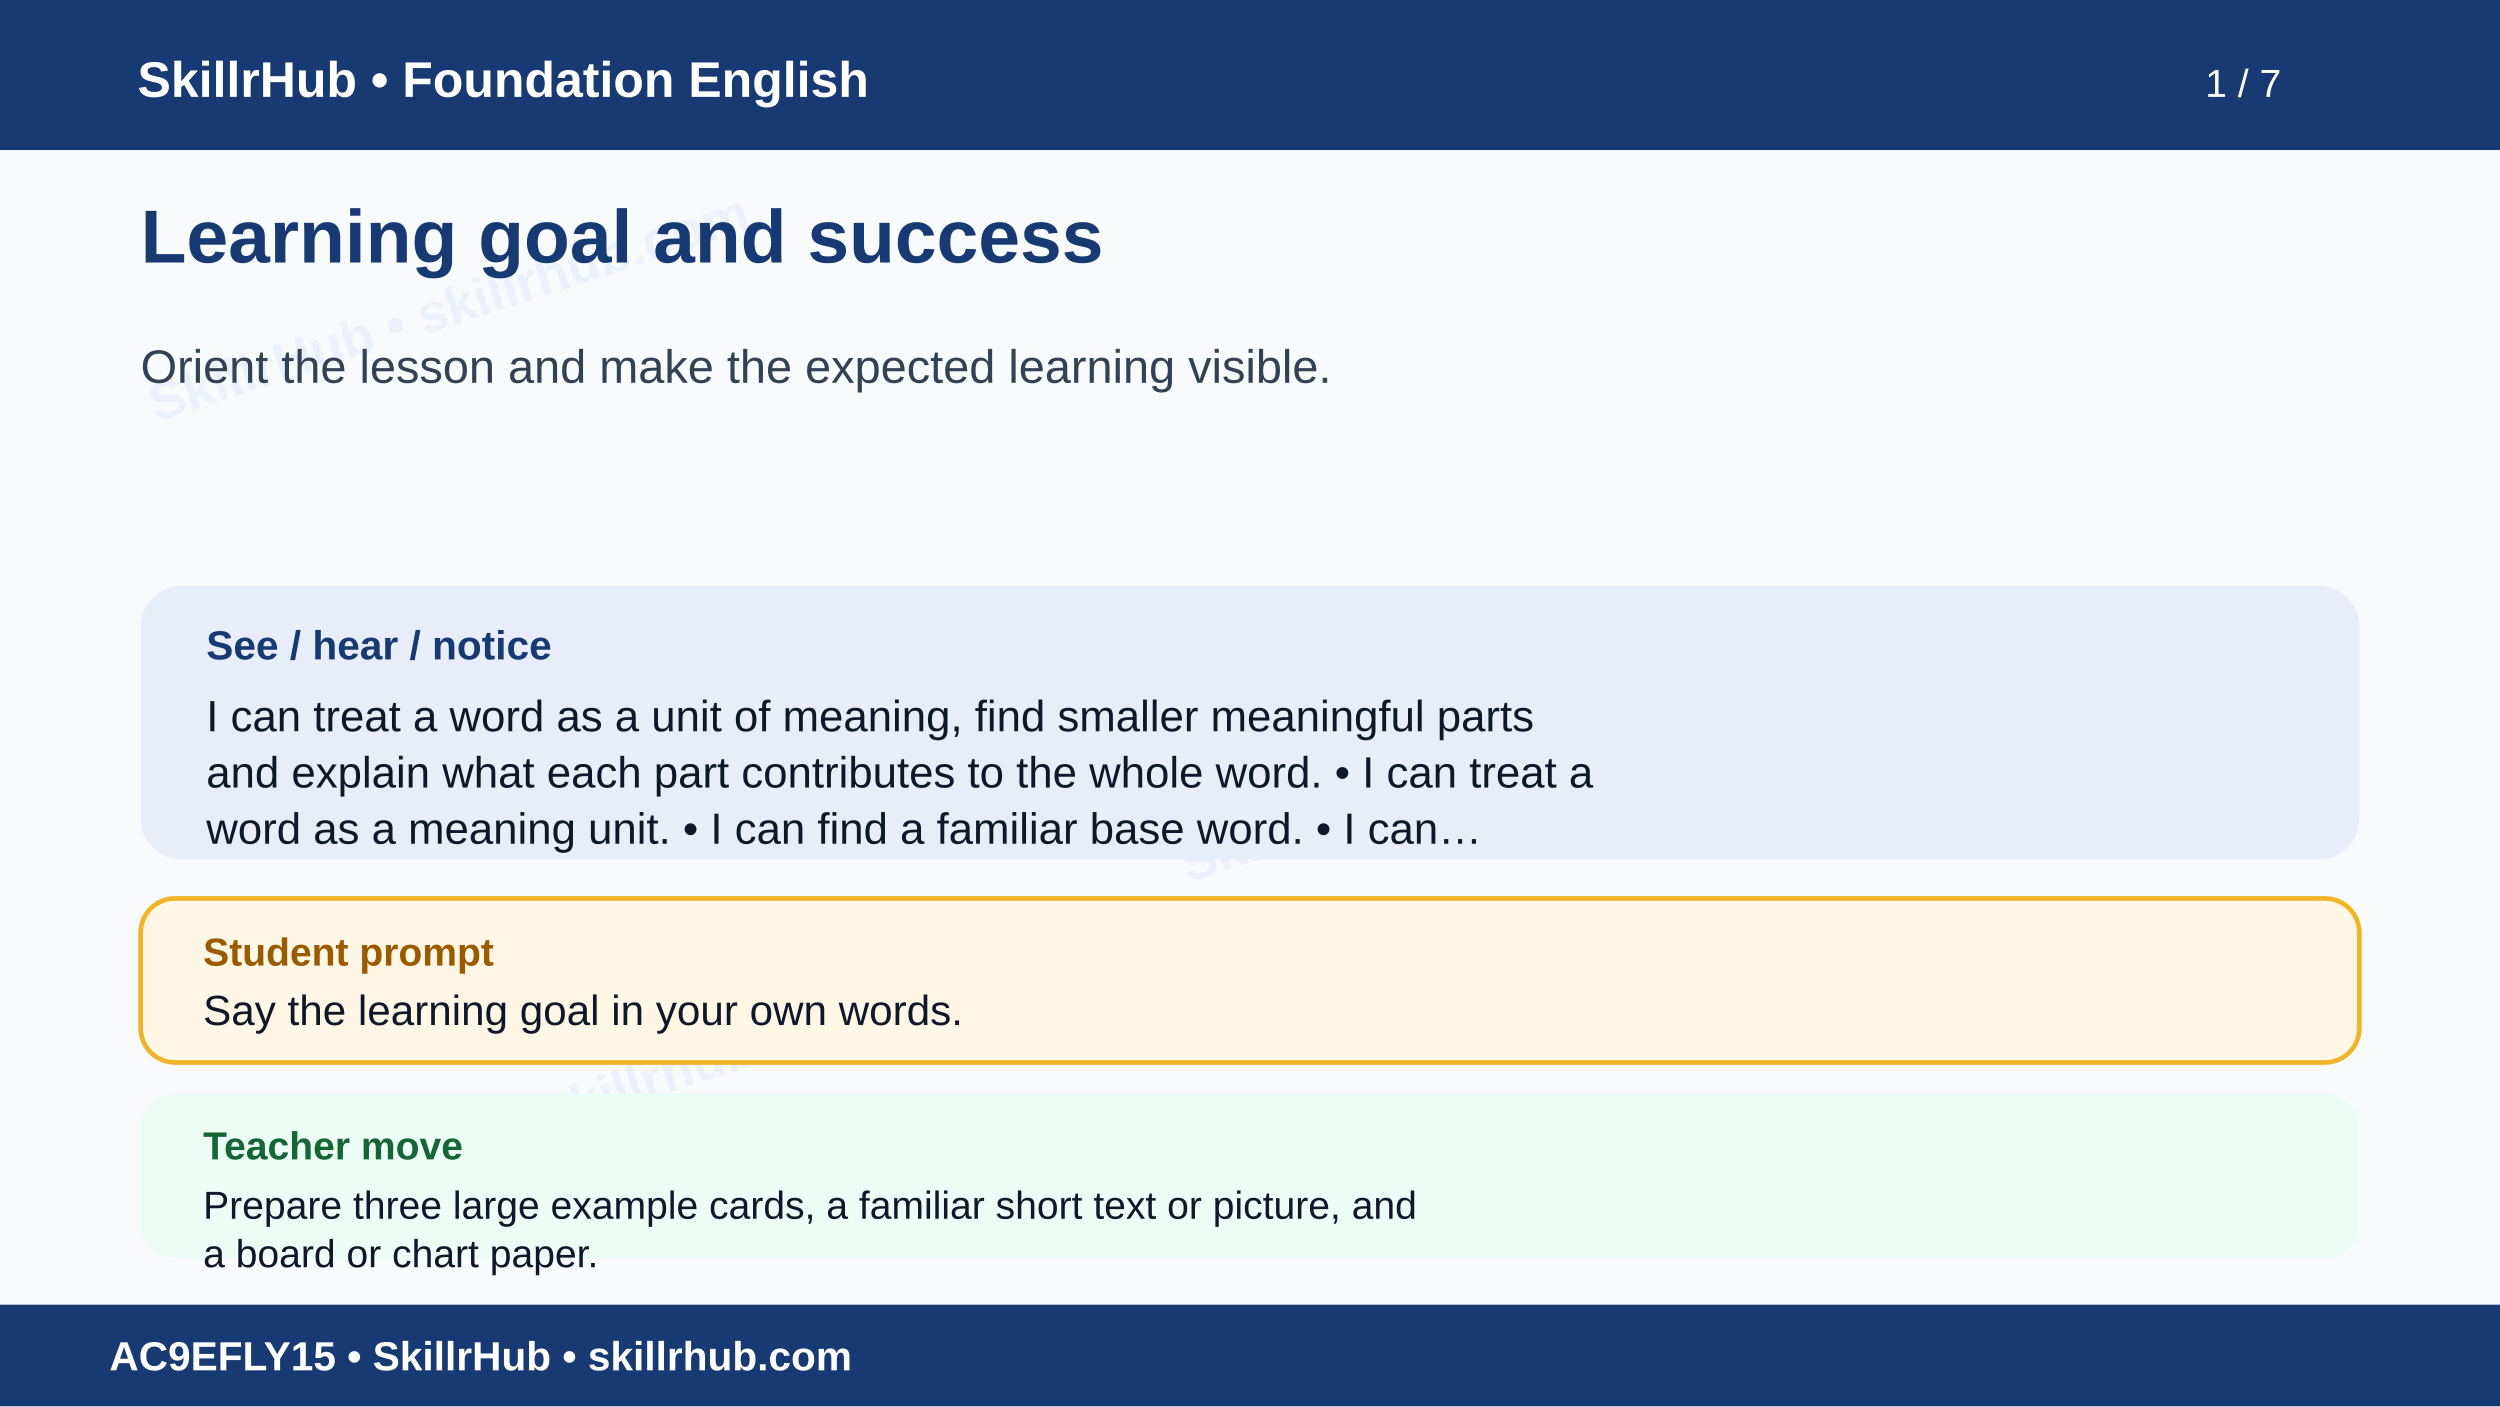
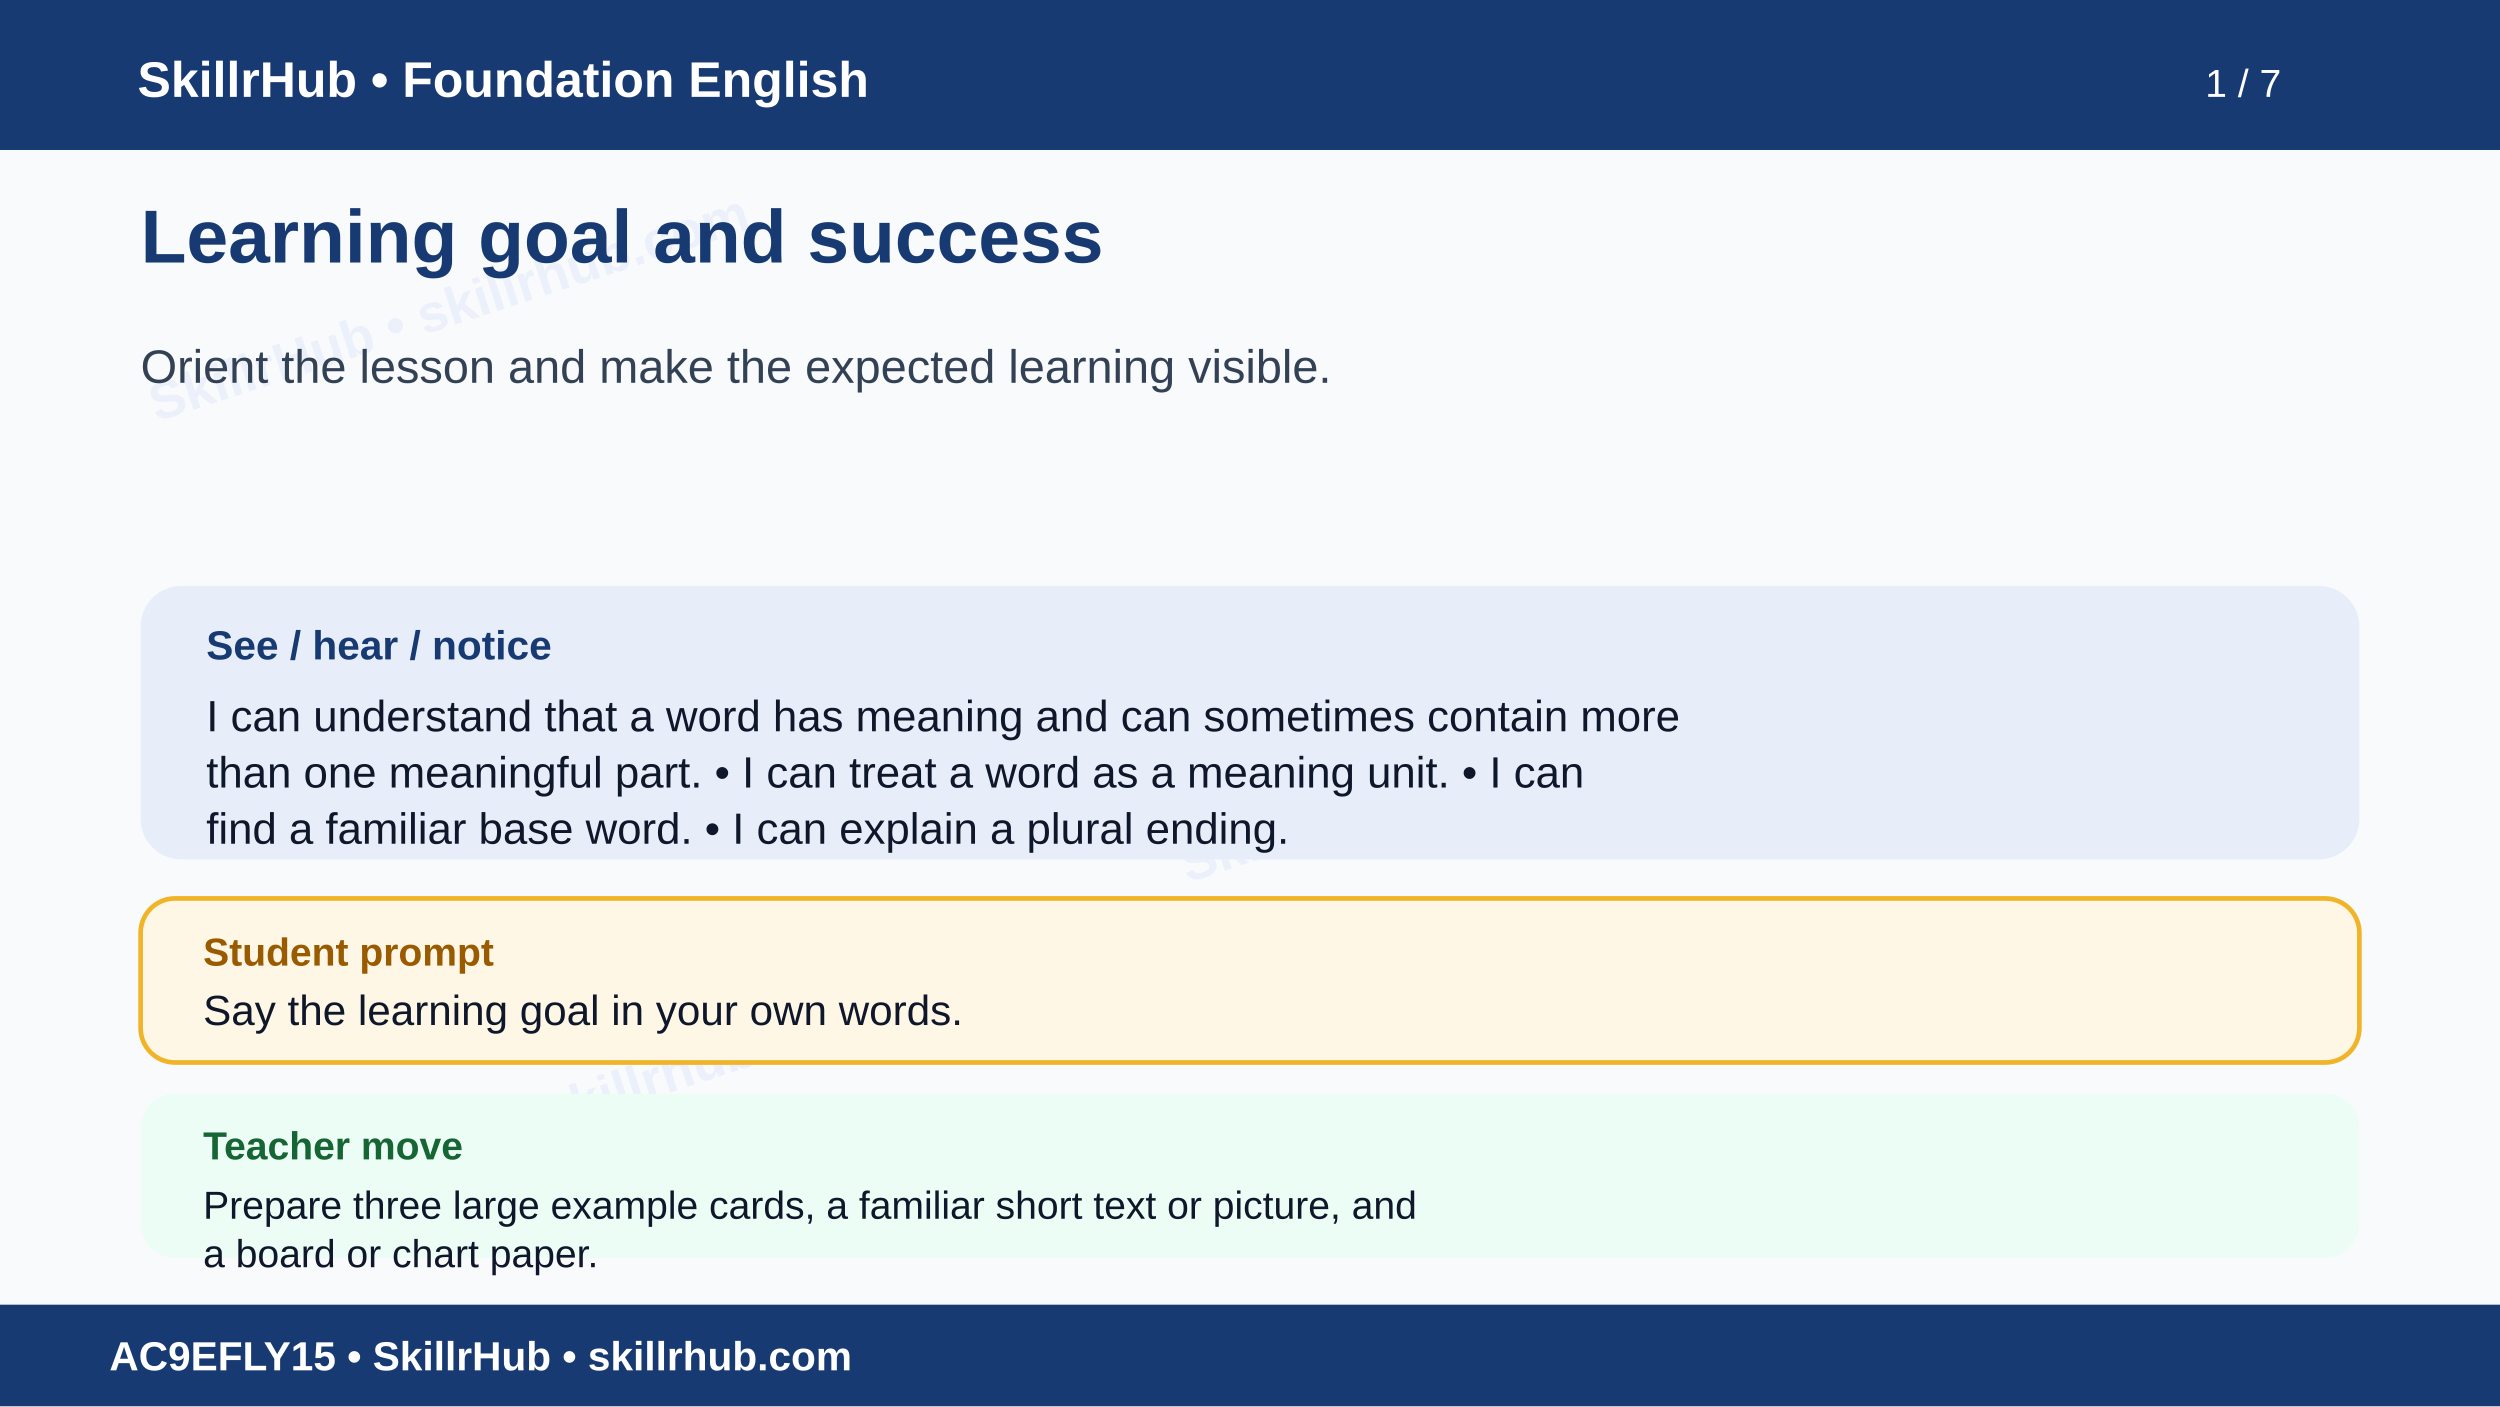
<svg xmlns="http://www.w3.org/2000/svg" width="1600" height="900" viewBox="0 0 1600 900" role="img" aria-labelledby="t d">
  <rect width="1600" height="900" fill="#f8fafc" />
  <g opacity=".055" fill="#1d4ed8" font-family="Arial" font-size="34" font-weight="700">
    <text x="100" y="270" transform="rotate(-18 100 270)">SkillrHub • skillrhub.com</text>
    <text x="760" y="565" transform="rotate(-18 760 565)">SkillrHub • skillrhub.com</text>
    <text x="180" y="780" transform="rotate(-18 180 780)">SkillrHub • skillrhub.com</text>
  </g>
  <rect width="1600" height="96" fill="#173a72" />
  <text x="88" y="62" fill="#fff" font-family="Arial" font-size="32" font-weight="700">SkillrHub • Foundation English</text>
  <text x="1460" y="62" text-anchor="end" fill="#fff" font-family="Arial" font-size="25">1 / 7</text>
  <text x="90" y="168" fill="#173a72" font-family="Arial,Helvetica,sans-serif" font-size="48" font-weight="700">Learning goal and success</text>
  <text x="90" y="245" fill="#334155" font-family="Arial,Helvetica,sans-serif" font-size="30" font-weight="400">Orient the lesson and make the expected learning visible.</text>
  <rect x="90" y="375" width="1420" height="175" rx="26" fill="#e8eef9" />
  <text x="132" y="422" fill="#173a72" font-family="Arial" font-size="26" font-weight="700">See / hear / notice</text>
-   <text x="132" y="468" fill="#0f172a" font-family="Arial,Helvetica,sans-serif" font-size="28" font-weight="400">I can treat a word as a unit of meaning, find smaller meaningful parts</text>
-   <text x="132" y="504" fill="#0f172a" font-family="Arial,Helvetica,sans-serif" font-size="28" font-weight="400">and explain what each part contributes to the whole word. • I can treat a</text>
-   <text x="132" y="540" fill="#0f172a" font-family="Arial,Helvetica,sans-serif" font-size="28" font-weight="400">word as a meaning unit. • I can find a familiar base word. • I can…</text>
+   <text x="132" y="468" fill="#0f172a" font-family="Arial,Helvetica,sans-serif" font-size="28" font-weight="400">I can understand that a word has meaning and can sometimes contain more</text>
+   <text x="132" y="504" fill="#0f172a" font-family="Arial,Helvetica,sans-serif" font-size="28" font-weight="400">than one meaningful part. • I can treat a word as a meaning unit. • I can</text>
+   <text x="132" y="540" fill="#0f172a" font-family="Arial,Helvetica,sans-serif" font-size="28" font-weight="400">find a familiar base word. • I can explain a plural ending.</text>
  <rect x="90" y="575" width="1420" height="105" rx="22" fill="#fff7e6" stroke="#f0b429" stroke-width="3" />
  <text x="130" y="618" fill="#9a5b00" font-family="Arial" font-size="25" font-weight="700">Student prompt</text>
  <text x="130" y="656" fill="#0f172a" font-family="Arial,Helvetica,sans-serif" font-size="27" font-weight="400">Say the learning goal in your own words.</text>
  <rect x="90" y="700" width="1420" height="105" rx="22" fill="#ecfdf5" />
  <text x="130" y="742" fill="#166534" font-family="Arial" font-size="25" font-weight="700">Teacher move</text>
  <text x="130" y="780" fill="#0f172a" font-family="Arial,Helvetica,sans-serif" font-size="25" font-weight="400">Prepare three large example cards, a familiar short text or picture, and</text>
  <text x="130" y="811" fill="#0f172a" font-family="Arial,Helvetica,sans-serif" font-size="25" font-weight="400">a board or chart paper.</text>
  <rect y="835" width="1600" height="65" fill="#173a72" />
  <text x="70" y="877" fill="#fff" font-family="Arial" font-size="26" font-weight="700">AC9EFLY15 • SkillrHub • skillrhub.com</text>
</svg>
